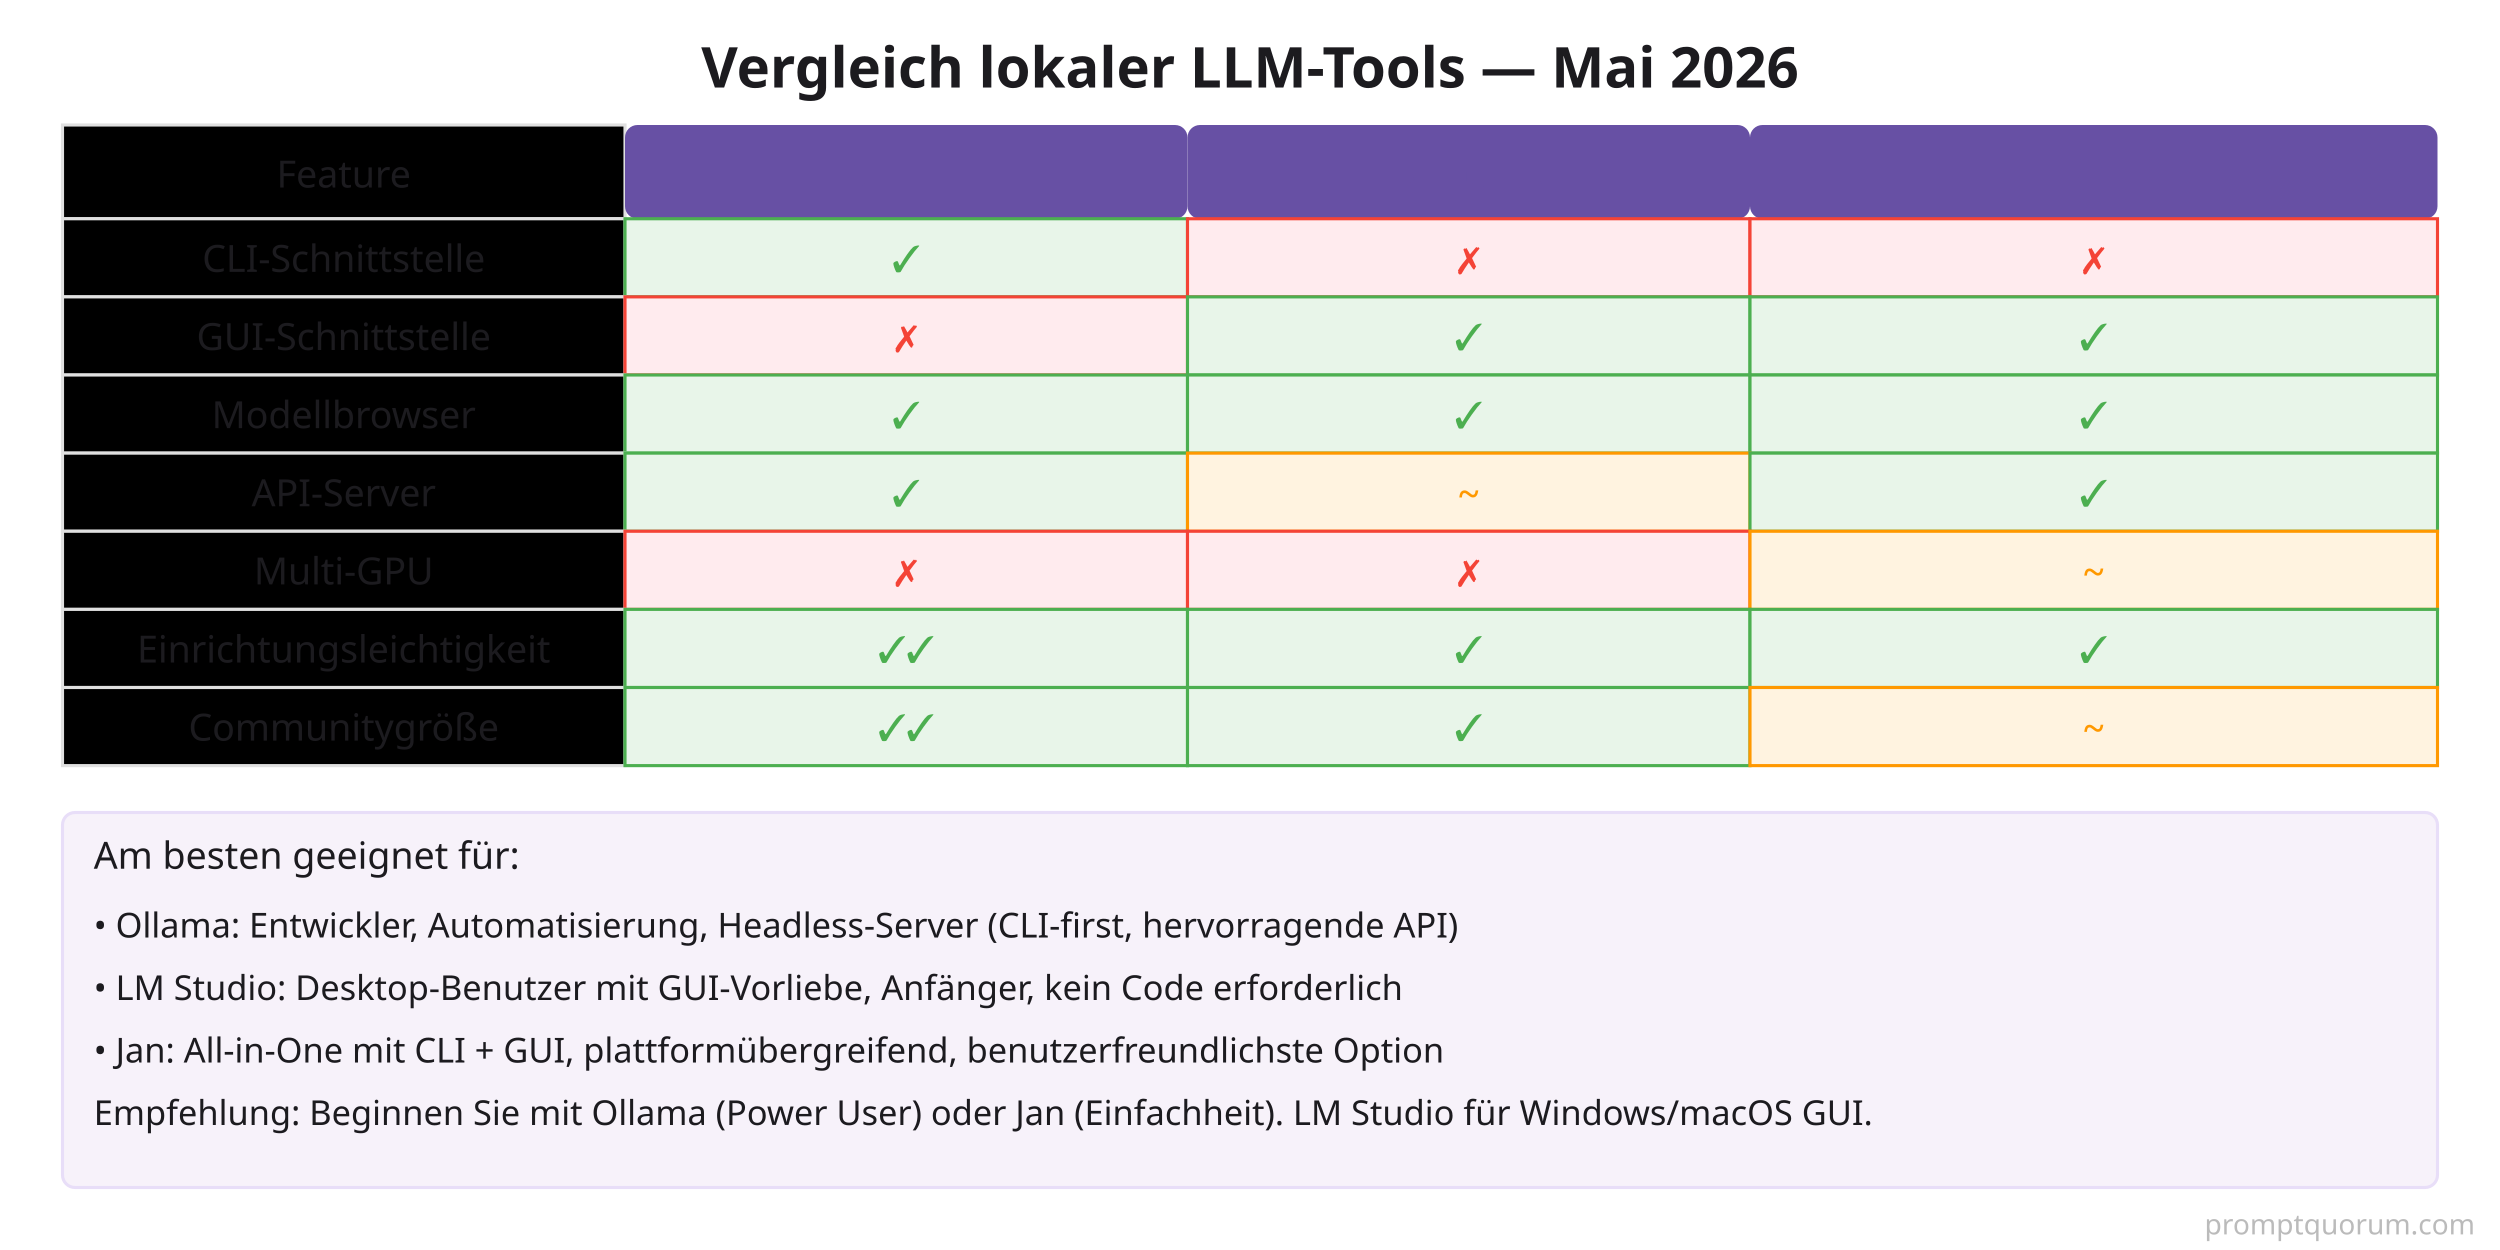
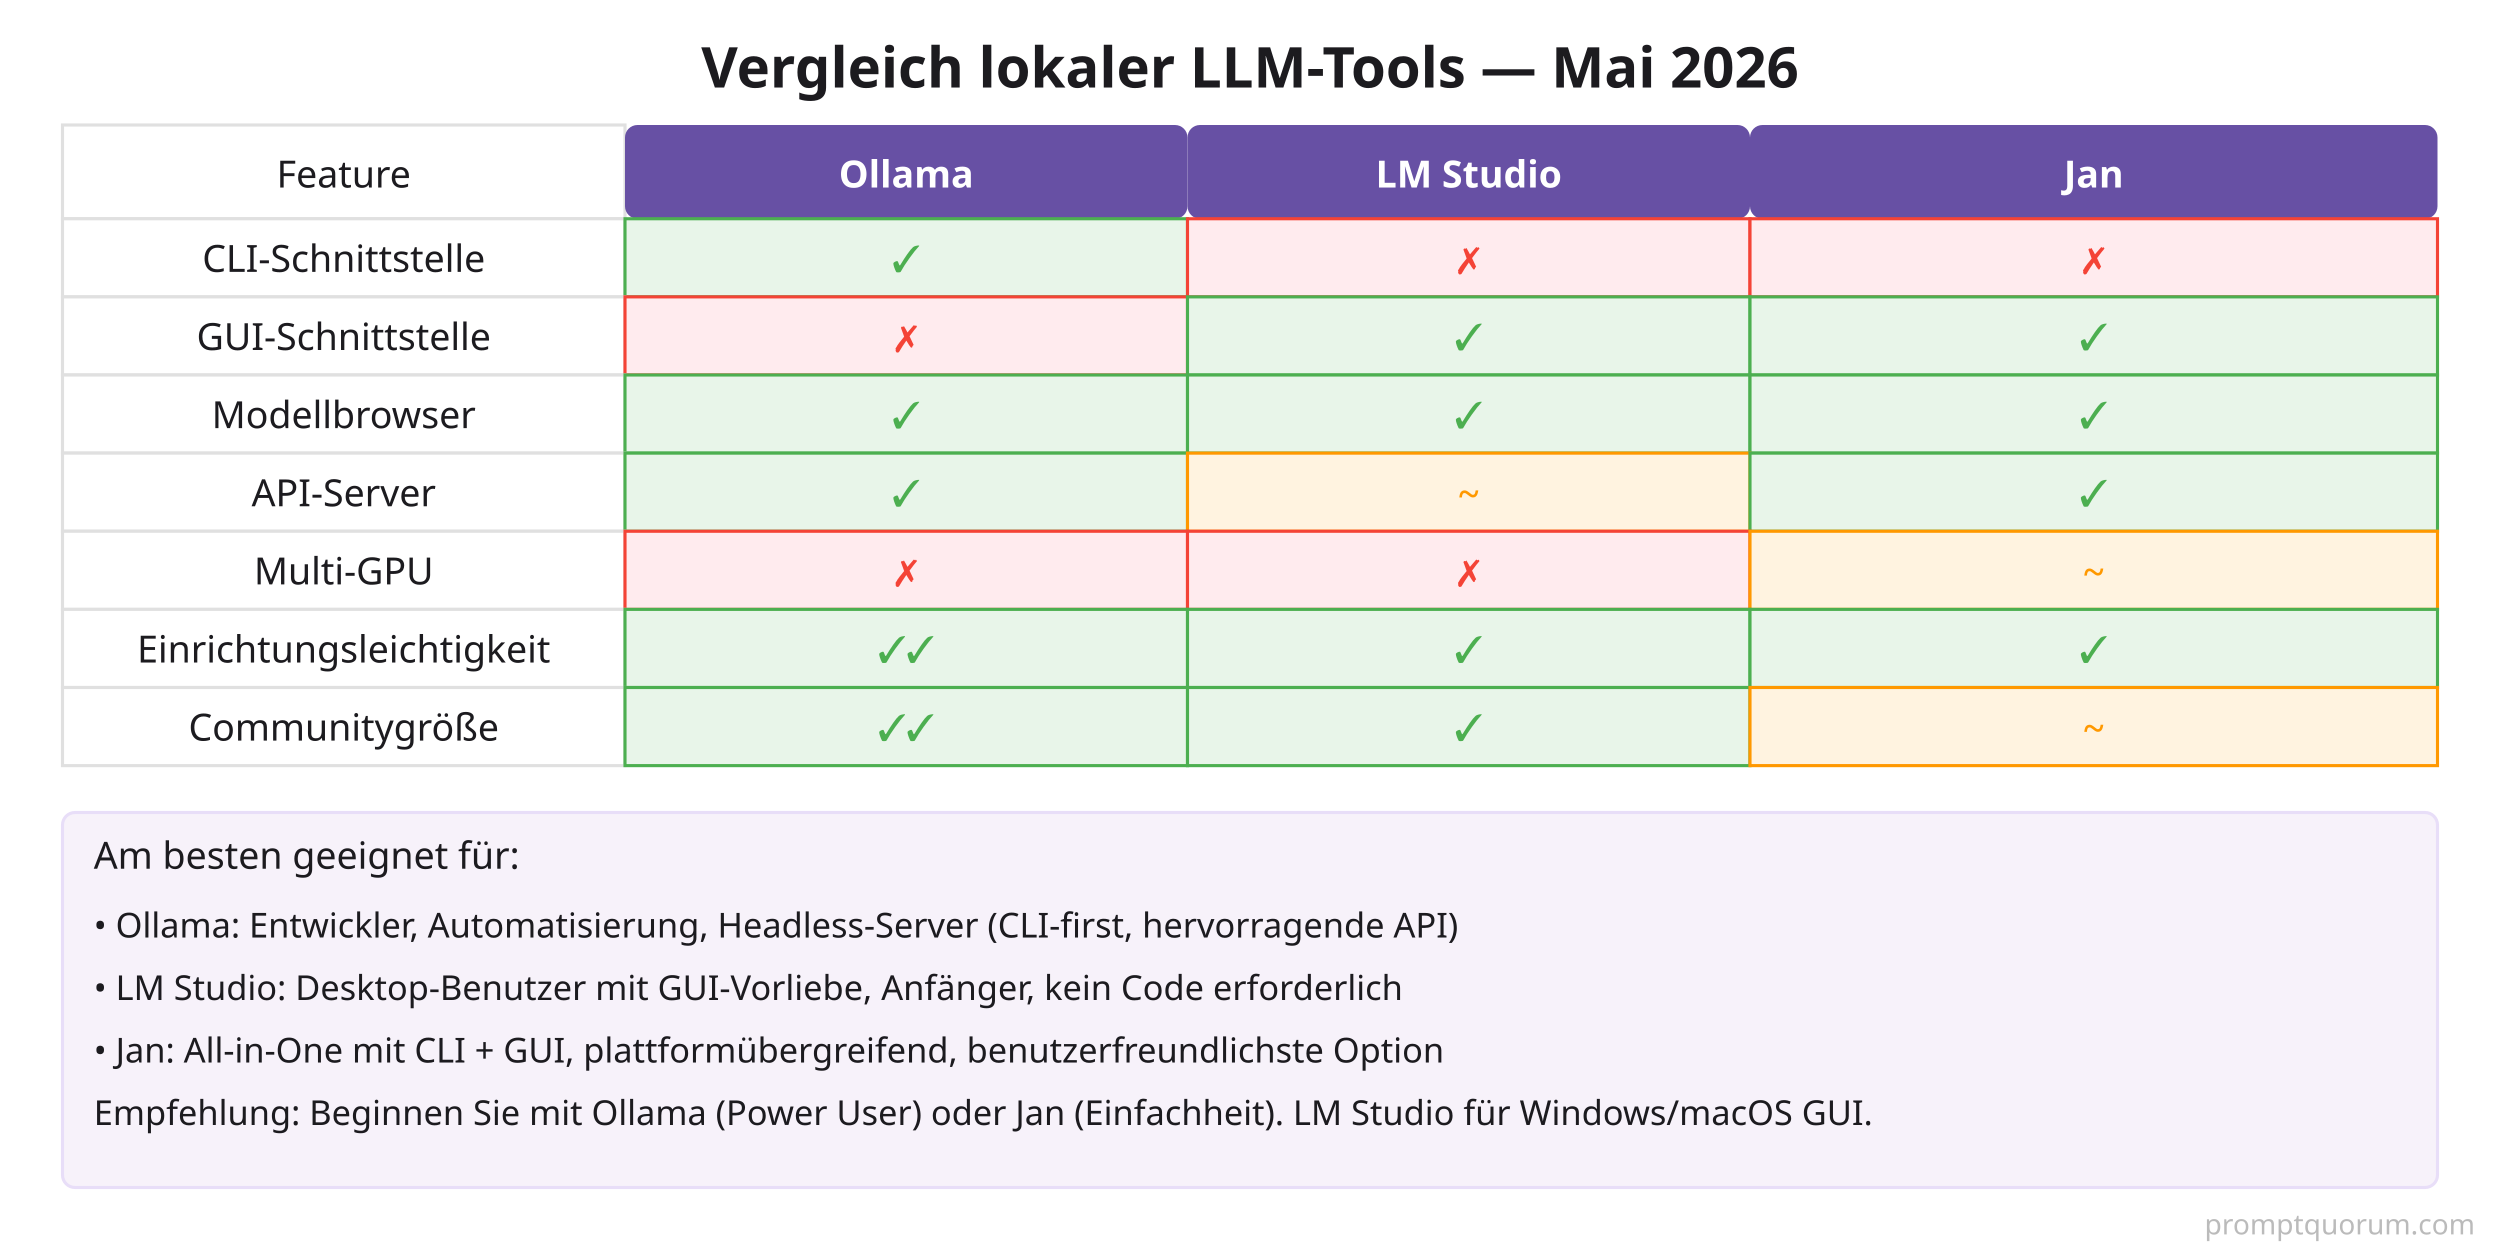
<svg xmlns="http://www.w3.org/2000/svg" viewBox="0 0 800 400">
  <defs>
    <style>
      .bg { fill: #FFFFFF; }
      .title { fill: #1C1B1F; font-family: system-ui, sans-serif; font-size: 18px; font-weight: 600; }
      .header { fill: #6750A4; font-family: system-ui, sans-serif; font-size: 12px; font-weight: 600; color: #FFFFFF; }
      .feature { fill: #1C1B1F; font-family: system-ui, sans-serif; font-size: 12px; font-weight: 500; }
      .cell-yes { fill: #E8F5E9; stroke: #4CAF50; stroke-width: 1; }
      .cell-no { fill: #FFEBEE; stroke: #F44336; stroke-width: 1; }
      .cell-partial { fill: #FFF3E0; stroke: #FF9800; stroke-width: 1; }
      .cell-text { fill: #1C1B1F; font-family: system-ui, sans-serif; font-size: 11px; text-anchor: middle; }
      .check { fill: #4CAF50; font-weight: 600; font-size: 12px; }
      .x { fill: #F44336; font-weight: 600; font-size: 12px; }
      .partial { fill: #FF9800; font-weight: 600; font-size: 12px; }
-       .border { stroke: #E0E0E0; stroke-width: 1; }
+       .border { stroke: #E0E0E0; stroke-width: 1; fill: #FFFFFF; }
    </style>
  </defs>
  <rect class="bg" width="800" height="400" />
  <text x="400" y="28" class="title" text-anchor="middle">Vergleich lokaler LLM-Tools — Mai 2026</text>
  <rect x="20" y="40" width="180" height="30" class="border" />
  <text x="110" y="60" class="feature" text-anchor="middle">Feature</text>
  <rect x="200" y="40" width="180" height="30" class="header" rx="4" />
-   <text x="290" y="60" class="header" text-anchor="middle">Ollama</text>
+   <text x="290" y="60" style="fill: #FFFFFF;" class="header" text-anchor="middle">Ollama</text>
  <rect x="380" y="40" width="180" height="30" class="header" rx="4" />
-   <text x="470" y="60" class="header" text-anchor="middle">LM Studio</text>
+   <text x="470" y="60" style="fill: #FFFFFF;" class="header" text-anchor="middle">LM Studio</text>
  <rect x="560" y="40" width="220" height="30" class="header" rx="4" />
-   <text x="670" y="60" class="header" text-anchor="middle">Jan</text>
+   <text x="670" y="60" style="fill: #FFFFFF;" class="header" text-anchor="middle">Jan</text>
  <rect x="20" y="70" width="180" height="25" class="border" />
  <text x="110" y="87" class="feature" text-anchor="middle">CLI-Schnittstelle</text>
  <rect x="200" y="70" width="180" height="25" class="cell-yes" />
  <text x="290" y="87" class="check" text-anchor="middle">✓</text>
  <rect x="380" y="70" width="180" height="25" class="cell-no" />
  <text x="470" y="87" class="x" text-anchor="middle">✗</text>
  <rect x="560" y="70" width="220" height="25" class="cell-no" />
  <text x="670" y="87" class="x" text-anchor="middle">✗</text>
  <rect x="20" y="95" width="180" height="25" class="border" />
  <text x="110" y="112" class="feature" text-anchor="middle">GUI-Schnittstelle</text>
  <rect x="200" y="95" width="180" height="25" class="cell-no" />
  <text x="290" y="112" class="x" text-anchor="middle">✗</text>
  <rect x="380" y="95" width="180" height="25" class="cell-yes" />
  <text x="470" y="112" class="check" text-anchor="middle">✓</text>
  <rect x="560" y="95" width="220" height="25" class="cell-yes" />
  <text x="670" y="112" class="check" text-anchor="middle">✓</text>
  <rect x="20" y="120" width="180" height="25" class="border" />
  <text x="110" y="137" class="feature" text-anchor="middle">Modellbrowser</text>
  <rect x="200" y="120" width="180" height="25" class="cell-yes" />
  <text x="290" y="137" class="check" text-anchor="middle">✓</text>
  <rect x="380" y="120" width="180" height="25" class="cell-yes" />
  <text x="470" y="137" class="check" text-anchor="middle">✓</text>
  <rect x="560" y="120" width="220" height="25" class="cell-yes" />
  <text x="670" y="137" class="check" text-anchor="middle">✓</text>
  <rect x="20" y="145" width="180" height="25" class="border" />
  <text x="110" y="162" class="feature" text-anchor="middle">API-Server</text>
  <rect x="200" y="145" width="180" height="25" class="cell-yes" />
  <text x="290" y="162" class="check" text-anchor="middle">✓</text>
  <rect x="380" y="145" width="180" height="25" class="cell-partial" />
  <text x="470" y="162" class="partial" text-anchor="middle">~</text>
  <rect x="560" y="145" width="220" height="25" class="cell-yes" />
  <text x="670" y="162" class="check" text-anchor="middle">✓</text>
  <rect x="20" y="170" width="180" height="25" class="border" />
  <text x="110" y="187" class="feature" text-anchor="middle">Multi-GPU</text>
  <rect x="200" y="170" width="180" height="25" class="cell-no" />
  <text x="290" y="187" class="x" text-anchor="middle">✗</text>
  <rect x="380" y="170" width="180" height="25" class="cell-no" />
  <text x="470" y="187" class="x" text-anchor="middle">✗</text>
  <rect x="560" y="170" width="220" height="25" class="cell-partial" />
  <text x="670" y="187" class="partial" text-anchor="middle">~</text>
  <rect x="20" y="195" width="180" height="25" class="border" />
  <text x="110" y="212" class="feature" text-anchor="middle">Einrichtungsleichtigkeit</text>
  <rect x="200" y="195" width="180" height="25" class="cell-yes" />
  <text x="290" y="212" class="check" text-anchor="middle">✓✓</text>
  <rect x="380" y="195" width="180" height="25" class="cell-yes" />
  <text x="470" y="212" class="check" text-anchor="middle">✓</text>
  <rect x="560" y="195" width="220" height="25" class="cell-yes" />
  <text x="670" y="212" class="check" text-anchor="middle">✓</text>
  <rect x="20" y="220" width="180" height="25" class="border" />
  <text x="110" y="237" class="feature" text-anchor="middle">Communitygröße</text>
  <rect x="200" y="220" width="180" height="25" class="cell-yes" />
  <text x="290" y="237" class="check" text-anchor="middle">✓✓</text>
  <rect x="380" y="220" width="180" height="25" class="cell-yes" />
  <text x="470" y="237" class="check" text-anchor="middle">✓</text>
  <rect x="560" y="220" width="220" height="25" class="cell-partial" />
  <text x="670" y="237" class="partial" text-anchor="middle">~</text>
  <rect x="20" y="260" width="760" height="120" style="fill: #F7F2FA; stroke: #E8DEF8; stroke-width: 1;" rx="4" />
  <text x="30" y="278" class="feature">Am besten geeignet für:</text>
  <text x="30" y="300" class="cell-text" style="text-anchor: start;">• Ollama: Entwickler, Automatisierung, Headless-Server (CLI-first, hervorragende API)</text>
  <text x="30" y="320" class="cell-text" style="text-anchor: start;">• LM Studio: Desktop-Benutzer mit GUI-Vorliebe, Anfänger, kein Code erforderlich</text>
  <text x="30" y="340" class="cell-text" style="text-anchor: start;">• Jan: All-in-One mit CLI + GUI, plattformübergreifend, benutzerfreundlichste Option</text>
  <text x="30" y="360" class="cell-text" style="text-anchor: start;">Empfehlung: Beginnen Sie mit Ollama (Power User) oder Jan (Einfachheit). LM Studio für Windows/macOS GUI.</text>
  <text x="792" y="395" font-family="system-ui,sans-serif" font-size="9" fill="#BBBBBB" text-anchor="end">promptquorum.com</text>
</svg>
